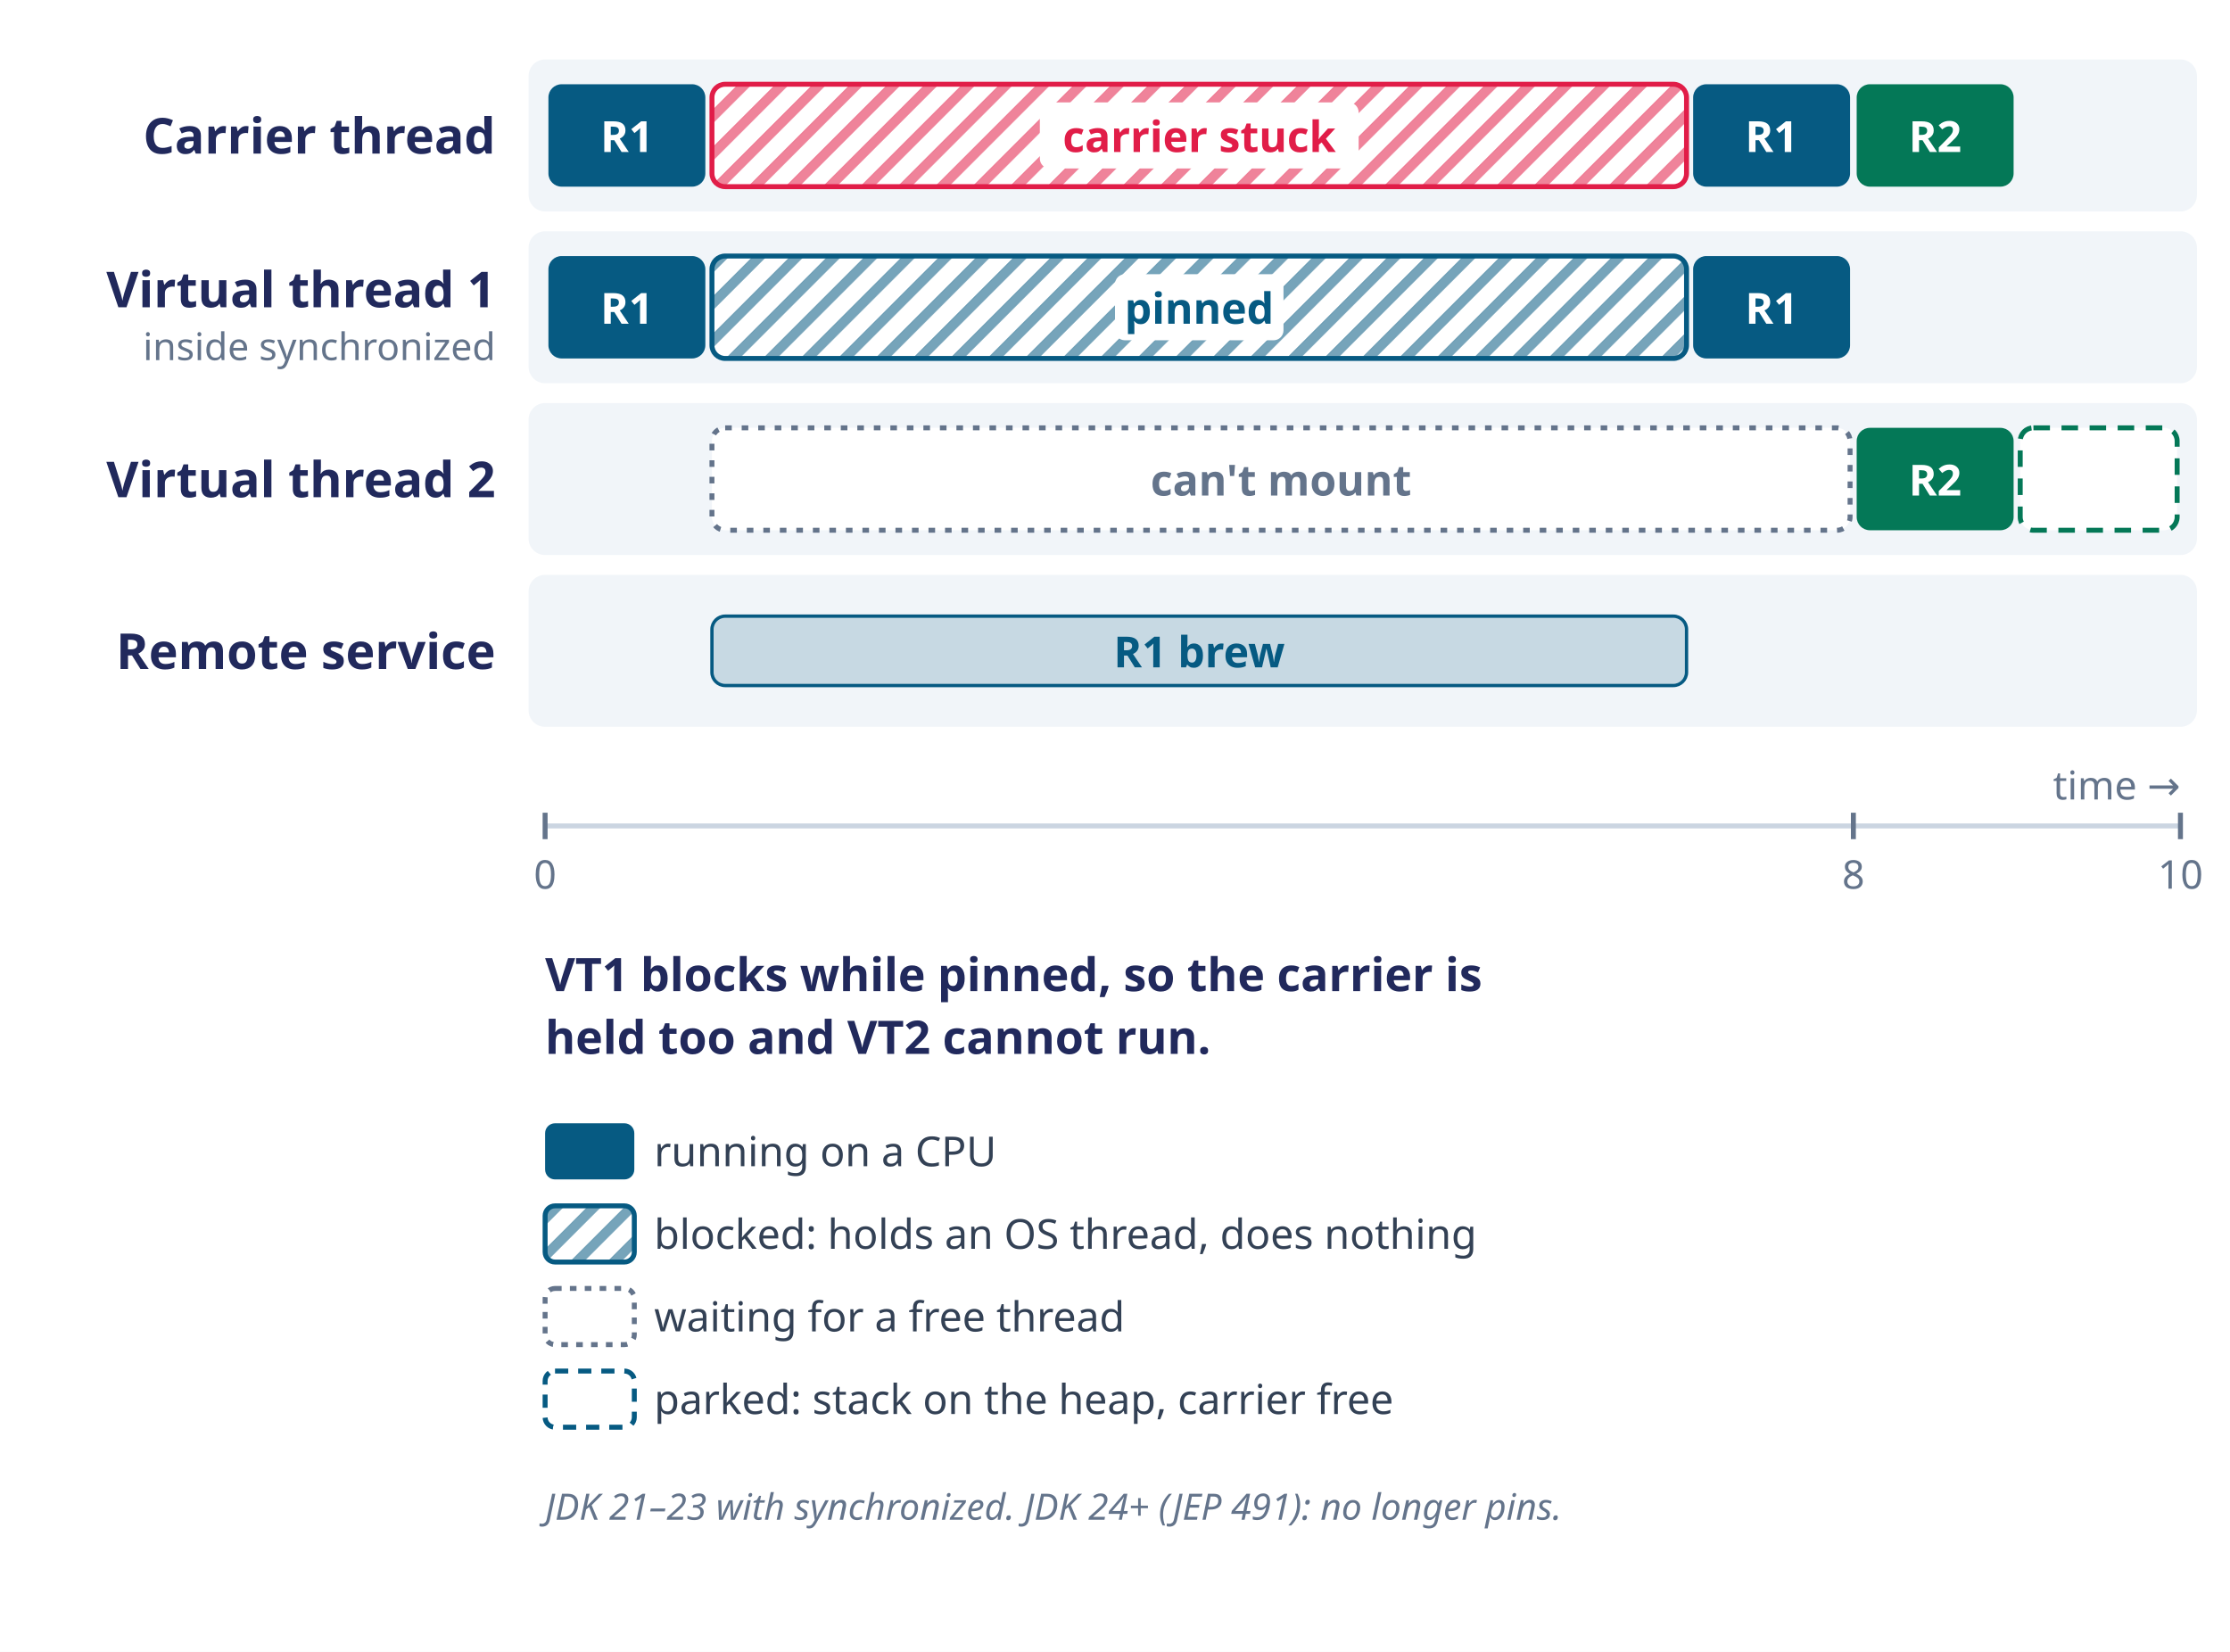
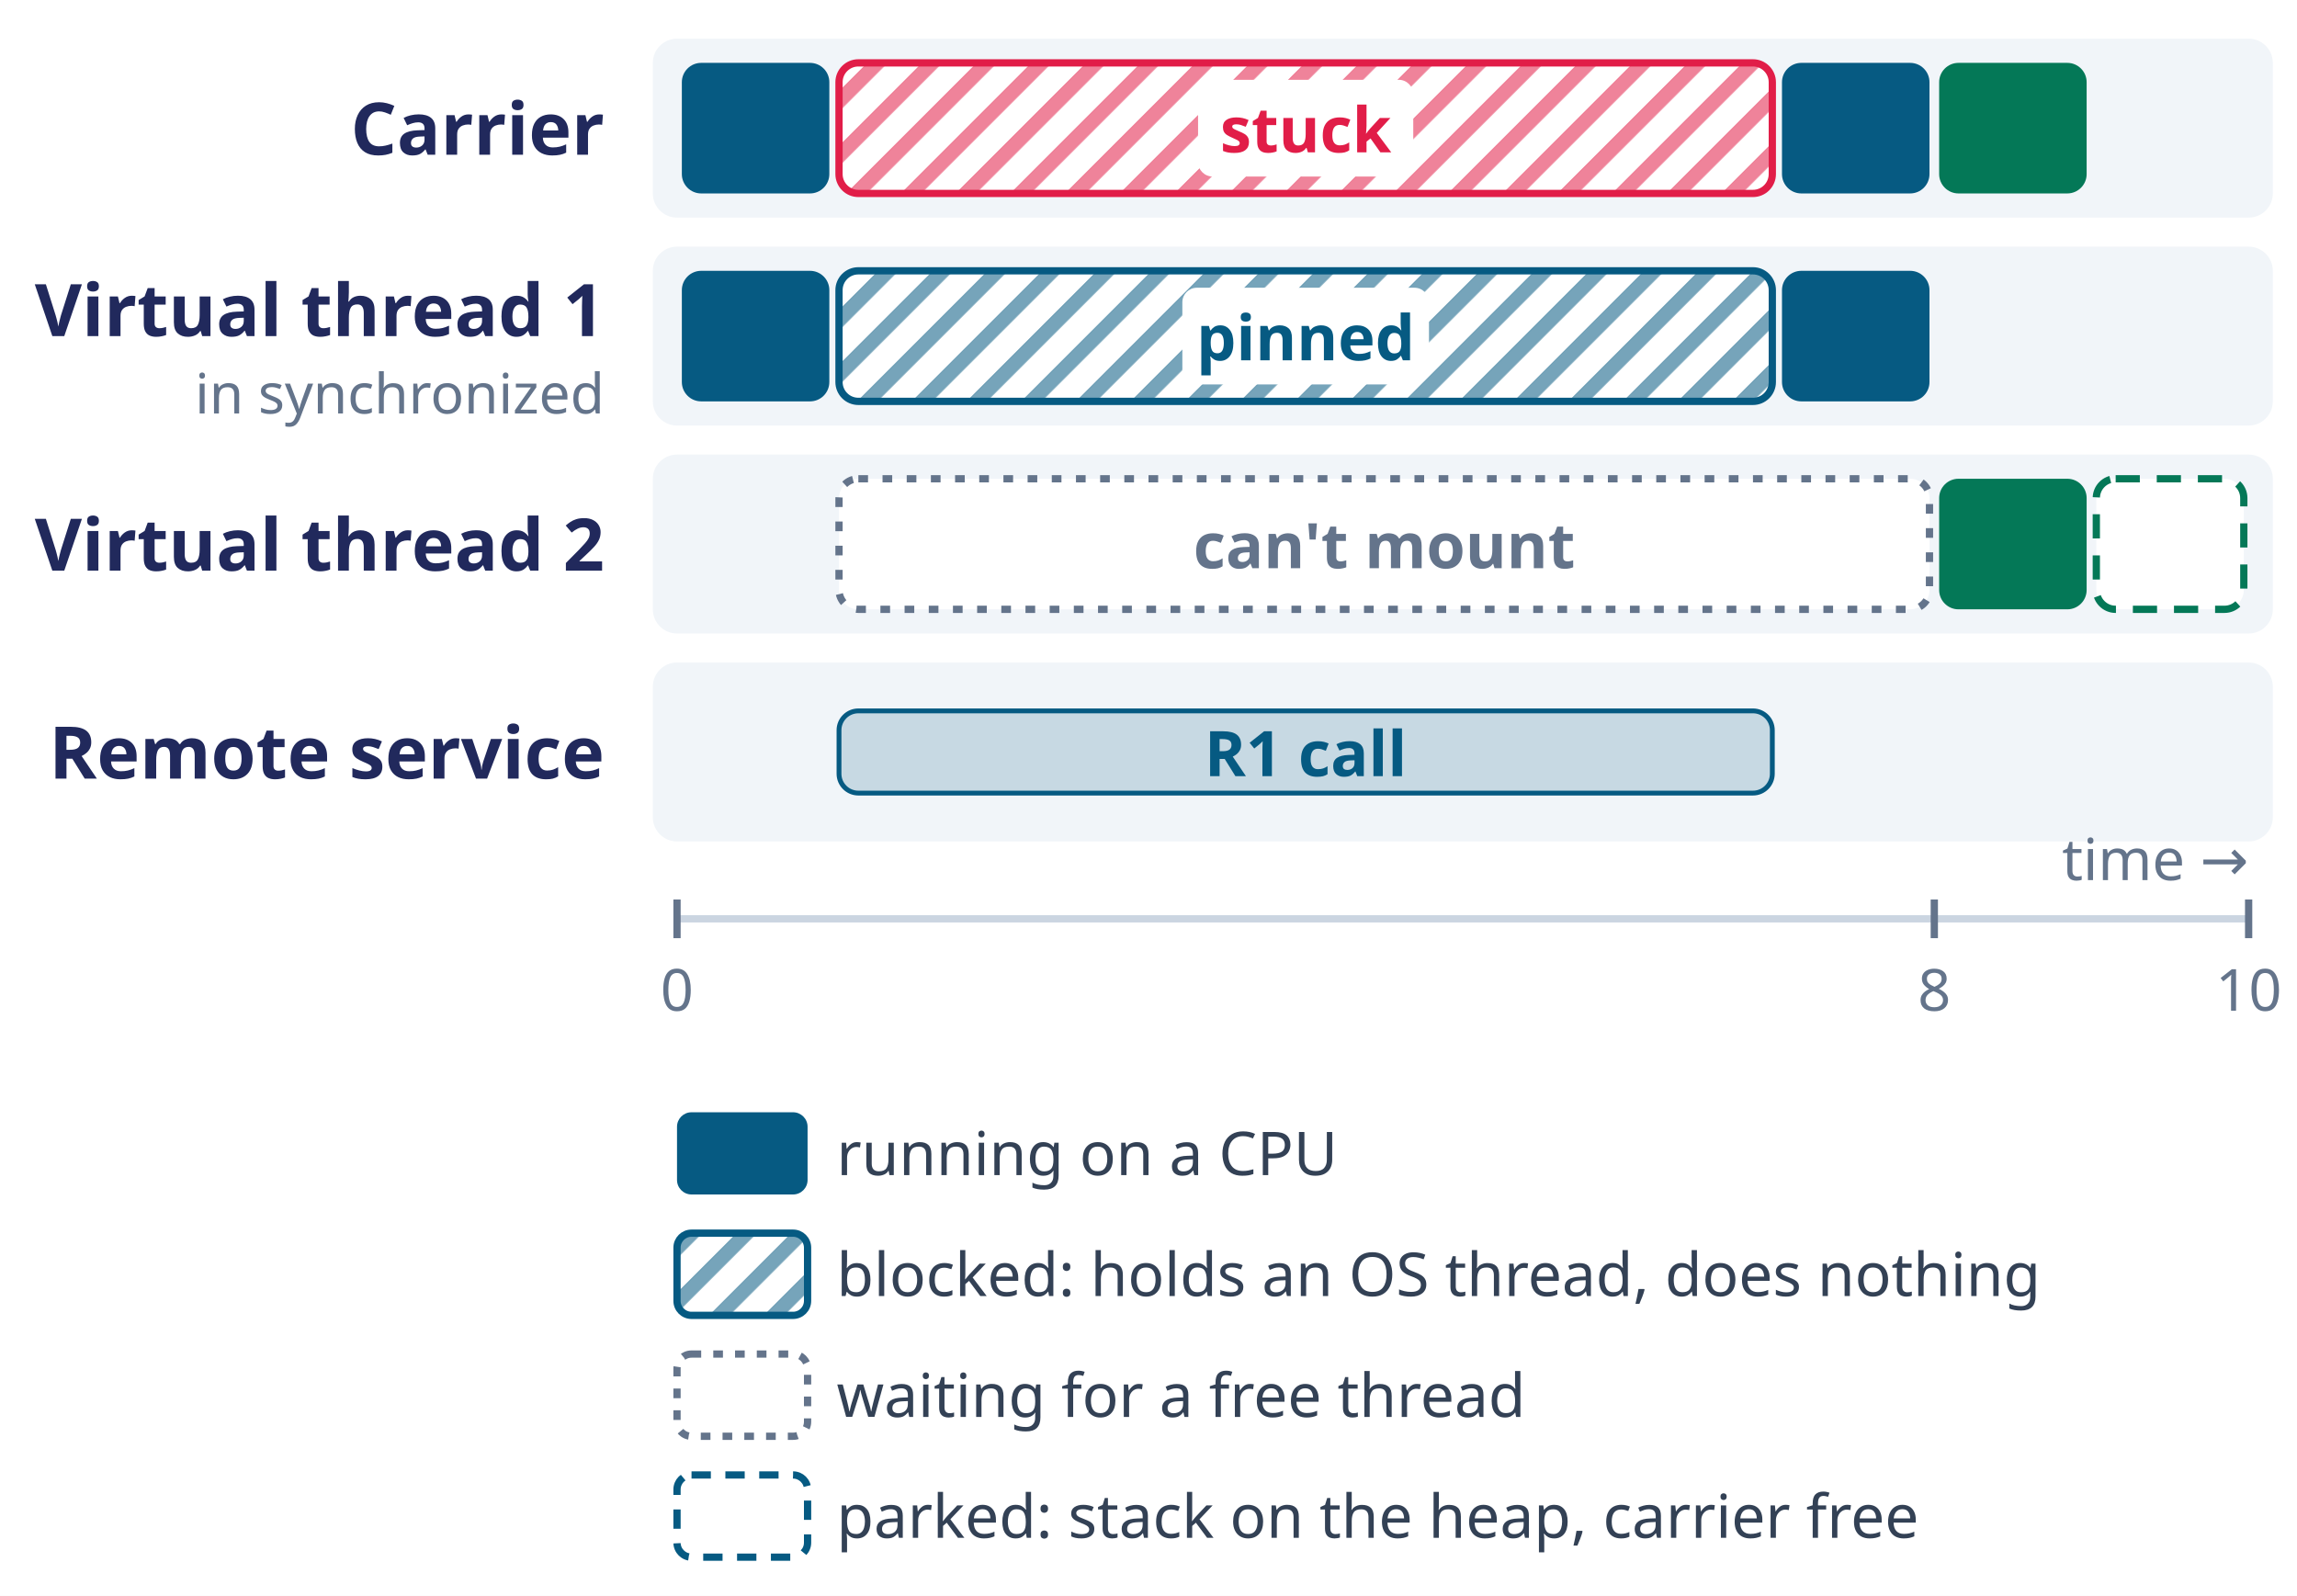
- <svg xmlns="http://www.w3.org/2000/svg" width="1350" height="1000" viewBox="0 0 1350 1000" font-family="Carlito, Calibri, sans-serif">
+ <svg xmlns="http://www.w3.org/2000/svg" width="950" height="660" viewBox="0 0 950 660" font-family="Carlito, Calibri, sans-serif">
  <defs>
    <pattern id="h065A82" width="16" height="16" patternUnits="userSpaceOnUse" patternTransform="rotate(45)">
      <rect width="16" height="16" fill="#FFFFFF" />
      <rect width="6" height="16" fill="#065A82" fill-opacity="0.55" />
    </pattern>
    <pattern id="h047857" width="16" height="16" patternUnits="userSpaceOnUse" patternTransform="rotate(45)">
      <rect width="16" height="16" fill="#FFFFFF" />
      <rect width="6" height="16" fill="#047857" fill-opacity="0.55" />
    </pattern>
    <pattern id="hB45309" width="16" height="16" patternUnits="userSpaceOnUse" patternTransform="rotate(45)">
      <rect width="16" height="16" fill="#FFFFFF" />
      <rect width="6" height="16" fill="#B45309" fill-opacity="0.55" />
    </pattern>
    <pattern id="hE11D48" width="16" height="16" patternUnits="userSpaceOnUse" patternTransform="rotate(45)">
      <rect width="16" height="16" fill="#FFFFFF" />
      <rect width="6" height="16" fill="#E11D48" fill-opacity="0.55" />
    </pattern>
    <pattern id="h64748B" width="16" height="16" patternUnits="userSpaceOnUse" patternTransform="rotate(45)">
      <rect width="16" height="16" fill="#FFFFFF" />
      <rect width="6" height="16" fill="#64748B" fill-opacity="0.55" />
    </pattern>
  </defs>
-   <rect width="1350" height="1000" fill="#FFFFFF" />
-   <rect x="320" y="36" width="1010" height="92" rx="10" fill="#F1F5F9" />
-   <text x="300" y="93.0" font-size="30" font-weight="700" fill="#21295C" text-anchor="end">Carrier thread</text>
-   <rect x="320" y="140" width="1010" height="92" rx="10" fill="#F1F5F9" />
-   <text x="300" y="186.0" font-size="30" font-weight="700" fill="#21295C" text-anchor="end">Virtual thread 1</text>
-   <text x="300" y="218.0" font-size="23" fill="#64748B" text-anchor="end">inside synchronized</text>
-   <rect x="320" y="244" width="1010" height="92" rx="10" fill="#F1F5F9" />
-   <text x="300" y="301.0" font-size="30" font-weight="700" fill="#21295C" text-anchor="end">Virtual thread 2</text>
-   <rect x="320" y="348" width="1010" height="92" rx="10" fill="#F1F5F9" />
-   <text x="300" y="405.0" font-size="30" font-weight="700" fill="#21295C" text-anchor="end">Remote service</text>
-   <rect x="332.0" y="51.0" width="95.0" height="62" rx="8" fill="#065A82" />
-   <text x="379.5" y="92.0" font-size="26" font-weight="700" fill="#FFFFFF" text-anchor="middle">R1</text>
-   <rect x="431.0" y="51.0" width="590.0" height="62" rx="8" fill="url(#hE11D48)" stroke="#E11D48" stroke-width="3" />
-   <rect x="629.5" y="62.0" width="193" height="40" rx="6" fill="#FFFFFF" />
-   <text x="726.0" y="92.0" font-size="26" font-weight="700" fill="#E11D48" text-anchor="middle">carrier stuck</text>
-   <rect x="1025.0" y="51.0" width="95.0" height="62" rx="8" fill="#065A82" />
-   <text x="1072.5" y="92.0" font-size="26" font-weight="700" fill="#FFFFFF" text-anchor="middle">R1</text>
-   <rect x="1124.0" y="51.0" width="95.0" height="62" rx="8" fill="#047857" />
-   <text x="1171.5" y="92.0" font-size="26" font-weight="700" fill="#FFFFFF" text-anchor="middle">R2</text>
-   <rect x="332.0" y="155.0" width="95.0" height="62" rx="8" fill="#065A82" />
-   <text x="379.5" y="196.0" font-size="26" font-weight="700" fill="#FFFFFF" text-anchor="middle">R1</text>
-   <rect x="431.0" y="155.0" width="590.0" height="62" rx="8" fill="url(#h065A82)" stroke="#065A82" stroke-width="3" />
-   <rect x="675.0" y="166.0" width="102" height="40" rx="6" fill="#FFFFFF" />
-   <text x="726.0" y="196.0" font-size="26" font-weight="700" fill="#065A82" text-anchor="middle">pinned</text>
-   <rect x="1025.0" y="155.0" width="95.0" height="62" rx="8" fill="#065A82" />
-   <text x="1072.5" y="196.0" font-size="26" font-weight="700" fill="#FFFFFF" text-anchor="middle">R1</text>
-   <rect x="431.0" y="259.0" width="689.0" height="62" rx="8" fill="#FFFFFF" stroke="#64748B" stroke-width="3" stroke-dasharray="4 6" />
-   <text x="775.5" y="300.0" font-size="26" font-weight="700" fill="#64748B" text-anchor="middle">can't mount</text>
-   <rect x="1124.0" y="259.0" width="95.0" height="62" rx="8" fill="#047857" />
-   <text x="1171.5" y="300.0" font-size="26" font-weight="700" fill="#FFFFFF" text-anchor="middle">R2</text>
-   <rect x="1223.0" y="259.0" width="95.0" height="62" rx="8" fill="#FFFFFF" stroke="#047857" stroke-width="3" stroke-dasharray="10 7" />
-   <rect x="431.0" y="373.0" width="590.0" height="42" rx="8" fill="#065A82" fill-opacity="0.18" stroke="#065A82" stroke-width="2" />
-   <text x="726.0" y="404.0" font-size="26" font-weight="700" fill="#065A82" text-anchor="middle">R1 brew</text>
-   <line x1="330" y1="500" x2="1320" y2="500" stroke="#CBD5E1" stroke-width="3" />
-   <line x1="330.0" y1="492" x2="330.0" y2="508" stroke="#64748B" stroke-width="3" />
-   <text x="330.0" y="538" font-size="24" fill="#64748B" text-anchor="middle">0</text>
-   <line x1="1122.0" y1="492" x2="1122.0" y2="508" stroke="#64748B" stroke-width="3" />
-   <text x="1122.0" y="538" font-size="24" fill="#64748B" text-anchor="middle">8</text>
-   <line x1="1320.0" y1="492" x2="1320.0" y2="508" stroke="#64748B" stroke-width="3" />
-   <text x="1320.0" y="538" font-size="24" fill="#64748B" text-anchor="middle">10</text>
-   <text x="1320" y="484" font-size="24" fill="#64748B" text-anchor="end">time →</text>
-   <text x="330" y="600" font-size="28" font-weight="700" fill="#21295C" text-anchor="start">VT1 blocks while pinned, so the carrier is</text>
-   <text x="330" y="638" font-size="28" font-weight="700" fill="#21295C" text-anchor="start">held too and VT2 cannot run.</text>
-   <rect x="330" y="680" width="54" height="34" rx="6" fill="#065A82" />
-   <text x="396" y="706" font-size="25" fill="#334155">running on a CPU</text>
-   <rect x="330" y="730" width="54" height="34" rx="6" fill="url(#h065A82)" stroke="#065A82" stroke-width="3" />
-   <text x="396" y="756" font-size="25" fill="#334155">blocked: holds an OS thread, does nothing</text>
-   <rect x="330" y="780" width="54" height="34" rx="6" fill="#FFF" stroke="#64748B" stroke-width="3" stroke-dasharray="4 5" />
-   <text x="396" y="806" font-size="25" fill="#334155">waiting for a free thread</text>
-   <rect x="330" y="830" width="54" height="34" rx="6" fill="#FFF" stroke="#065A82" stroke-width="3" stroke-dasharray="8 6" />
-   <text x="396" y="856" font-size="25" fill="#334155">parked: stack on the heap, carrier free</text>
-   <text x="330" y="920" font-size="22" font-weight="400" fill="#64748B" text-anchor="start" font-style="italic">JDK 21–23 with synchronized. JDK 24+ (JEP 491): no longer pins.</text>
+   <rect width="950" height="660" fill="#FFFFFF" />
+   <rect x="270" y="16" width="670" height="74" rx="10" fill="#F1F5F9" />
+   <text x="250" y="64.0" font-size="30" font-weight="700" fill="#21295C" text-anchor="end">Carrier</text>
+   <rect x="270" y="102" width="670" height="74" rx="10" fill="#F1F5F9" />
+   <text x="250" y="139.0" font-size="30" font-weight="700" fill="#21295C" text-anchor="end">Virtual thread 1</text>
+   <text x="250" y="171.0" font-size="23" fill="#64748B" text-anchor="end">in synchronized</text>
+   <rect x="270" y="188" width="670" height="74" rx="10" fill="#F1F5F9" />
+   <text x="250" y="236.0" font-size="30" font-weight="700" fill="#21295C" text-anchor="end">Virtual thread 2</text>
+   <rect x="270" y="274" width="670" height="74" rx="10" fill="#F1F5F9" />
+   <text x="250" y="322.0" font-size="30" font-weight="700" fill="#21295C" text-anchor="end">Remote service</text>
+   <rect x="282.0" y="26.0" width="61.0" height="54" rx="8" fill="#065A82" />
+   <rect x="347.0" y="26.0" width="386.0" height="54" rx="8" fill="url(#hE11D48)" stroke="#E11D48" stroke-width="3" />
+   <rect x="495.5" y="33.0" width="89" height="40" rx="6" fill="#FFFFFF" />
+   <text x="540.0" y="63.0" font-size="26" font-weight="700" fill="#E11D48" text-anchor="middle">stuck</text>
+   <rect x="737.0" y="26.0" width="61.0" height="54" rx="8" fill="#065A82" />
+   <rect x="802.0" y="26.0" width="61.0" height="54" rx="8" fill="#047857" />
+   <rect x="282.0" y="112.0" width="61.0" height="54" rx="8" fill="#065A82" />
+   <rect x="347.0" y="112.0" width="386.0" height="54" rx="8" fill="url(#h065A82)" stroke="#065A82" stroke-width="3" />
+   <rect x="489.0" y="119.0" width="102" height="40" rx="6" fill="#FFFFFF" />
+   <text x="540.0" y="149.0" font-size="26" font-weight="700" fill="#065A82" text-anchor="middle">pinned</text>
+   <rect x="737.0" y="112.0" width="61.0" height="54" rx="8" fill="#065A82" />
+   <rect x="347.0" y="198.0" width="451.0" height="54" rx="8" fill="#FFFFFF" stroke="#64748B" stroke-width="3" stroke-dasharray="4 6" />
+   <text x="572.5" y="235.0" font-size="26" font-weight="700" fill="#64748B" text-anchor="middle">can't mount</text>
+   <rect x="802.0" y="198.0" width="61.0" height="54" rx="8" fill="#047857" />
+   <rect x="867.0" y="198.0" width="61.0" height="54" rx="8" fill="#FFFFFF" stroke="#047857" stroke-width="3" stroke-dasharray="10 7" />
+   <rect x="347.0" y="294.0" width="386.0" height="34" rx="8" fill="#065A82" fill-opacity="0.18" stroke="#065A82" stroke-width="2" />
+   <text x="540.0" y="321.0" font-size="26" font-weight="700" fill="#065A82" text-anchor="middle">R1 call</text>
+   <line x1="280" y1="380" x2="930" y2="380" stroke="#CBD5E1" stroke-width="3" />
+   <line x1="280.0" y1="372" x2="280.0" y2="388" stroke="#64748B" stroke-width="3" />
+   <text x="280.0" y="418" font-size="24" fill="#64748B" text-anchor="middle">0</text>
+   <line x1="800.0" y1="372" x2="800.0" y2="388" stroke="#64748B" stroke-width="3" />
+   <text x="800.0" y="418" font-size="24" fill="#64748B" text-anchor="middle">8</text>
+   <line x1="930.0" y1="372" x2="930.0" y2="388" stroke="#64748B" stroke-width="3" />
+   <text x="930.0" y="418" font-size="24" fill="#64748B" text-anchor="middle">10</text>
+   <text x="930" y="364" font-size="24" fill="#64748B" text-anchor="end">time →</text>
+   <rect x="280" y="460" width="54" height="34" rx="6" fill="#065A82" />
+   <text x="346" y="486" font-size="25" fill="#334155">running on a CPU</text>
+   <rect x="280" y="510" width="54" height="34" rx="6" fill="url(#h065A82)" stroke="#065A82" stroke-width="3" />
+   <text x="346" y="536" font-size="25" fill="#334155">blocked: holds an OS thread, does nothing</text>
+   <rect x="280" y="560" width="54" height="34" rx="6" fill="#FFF" stroke="#64748B" stroke-width="3" stroke-dasharray="4 5" />
+   <text x="346" y="586" font-size="25" fill="#334155">waiting for a free thread</text>
+   <rect x="280" y="610" width="54" height="34" rx="6" fill="#FFF" stroke="#065A82" stroke-width="3" stroke-dasharray="8 6" />
+   <text x="346" y="636" font-size="25" fill="#334155">parked: stack on the heap, carrier free</text>
</svg>
